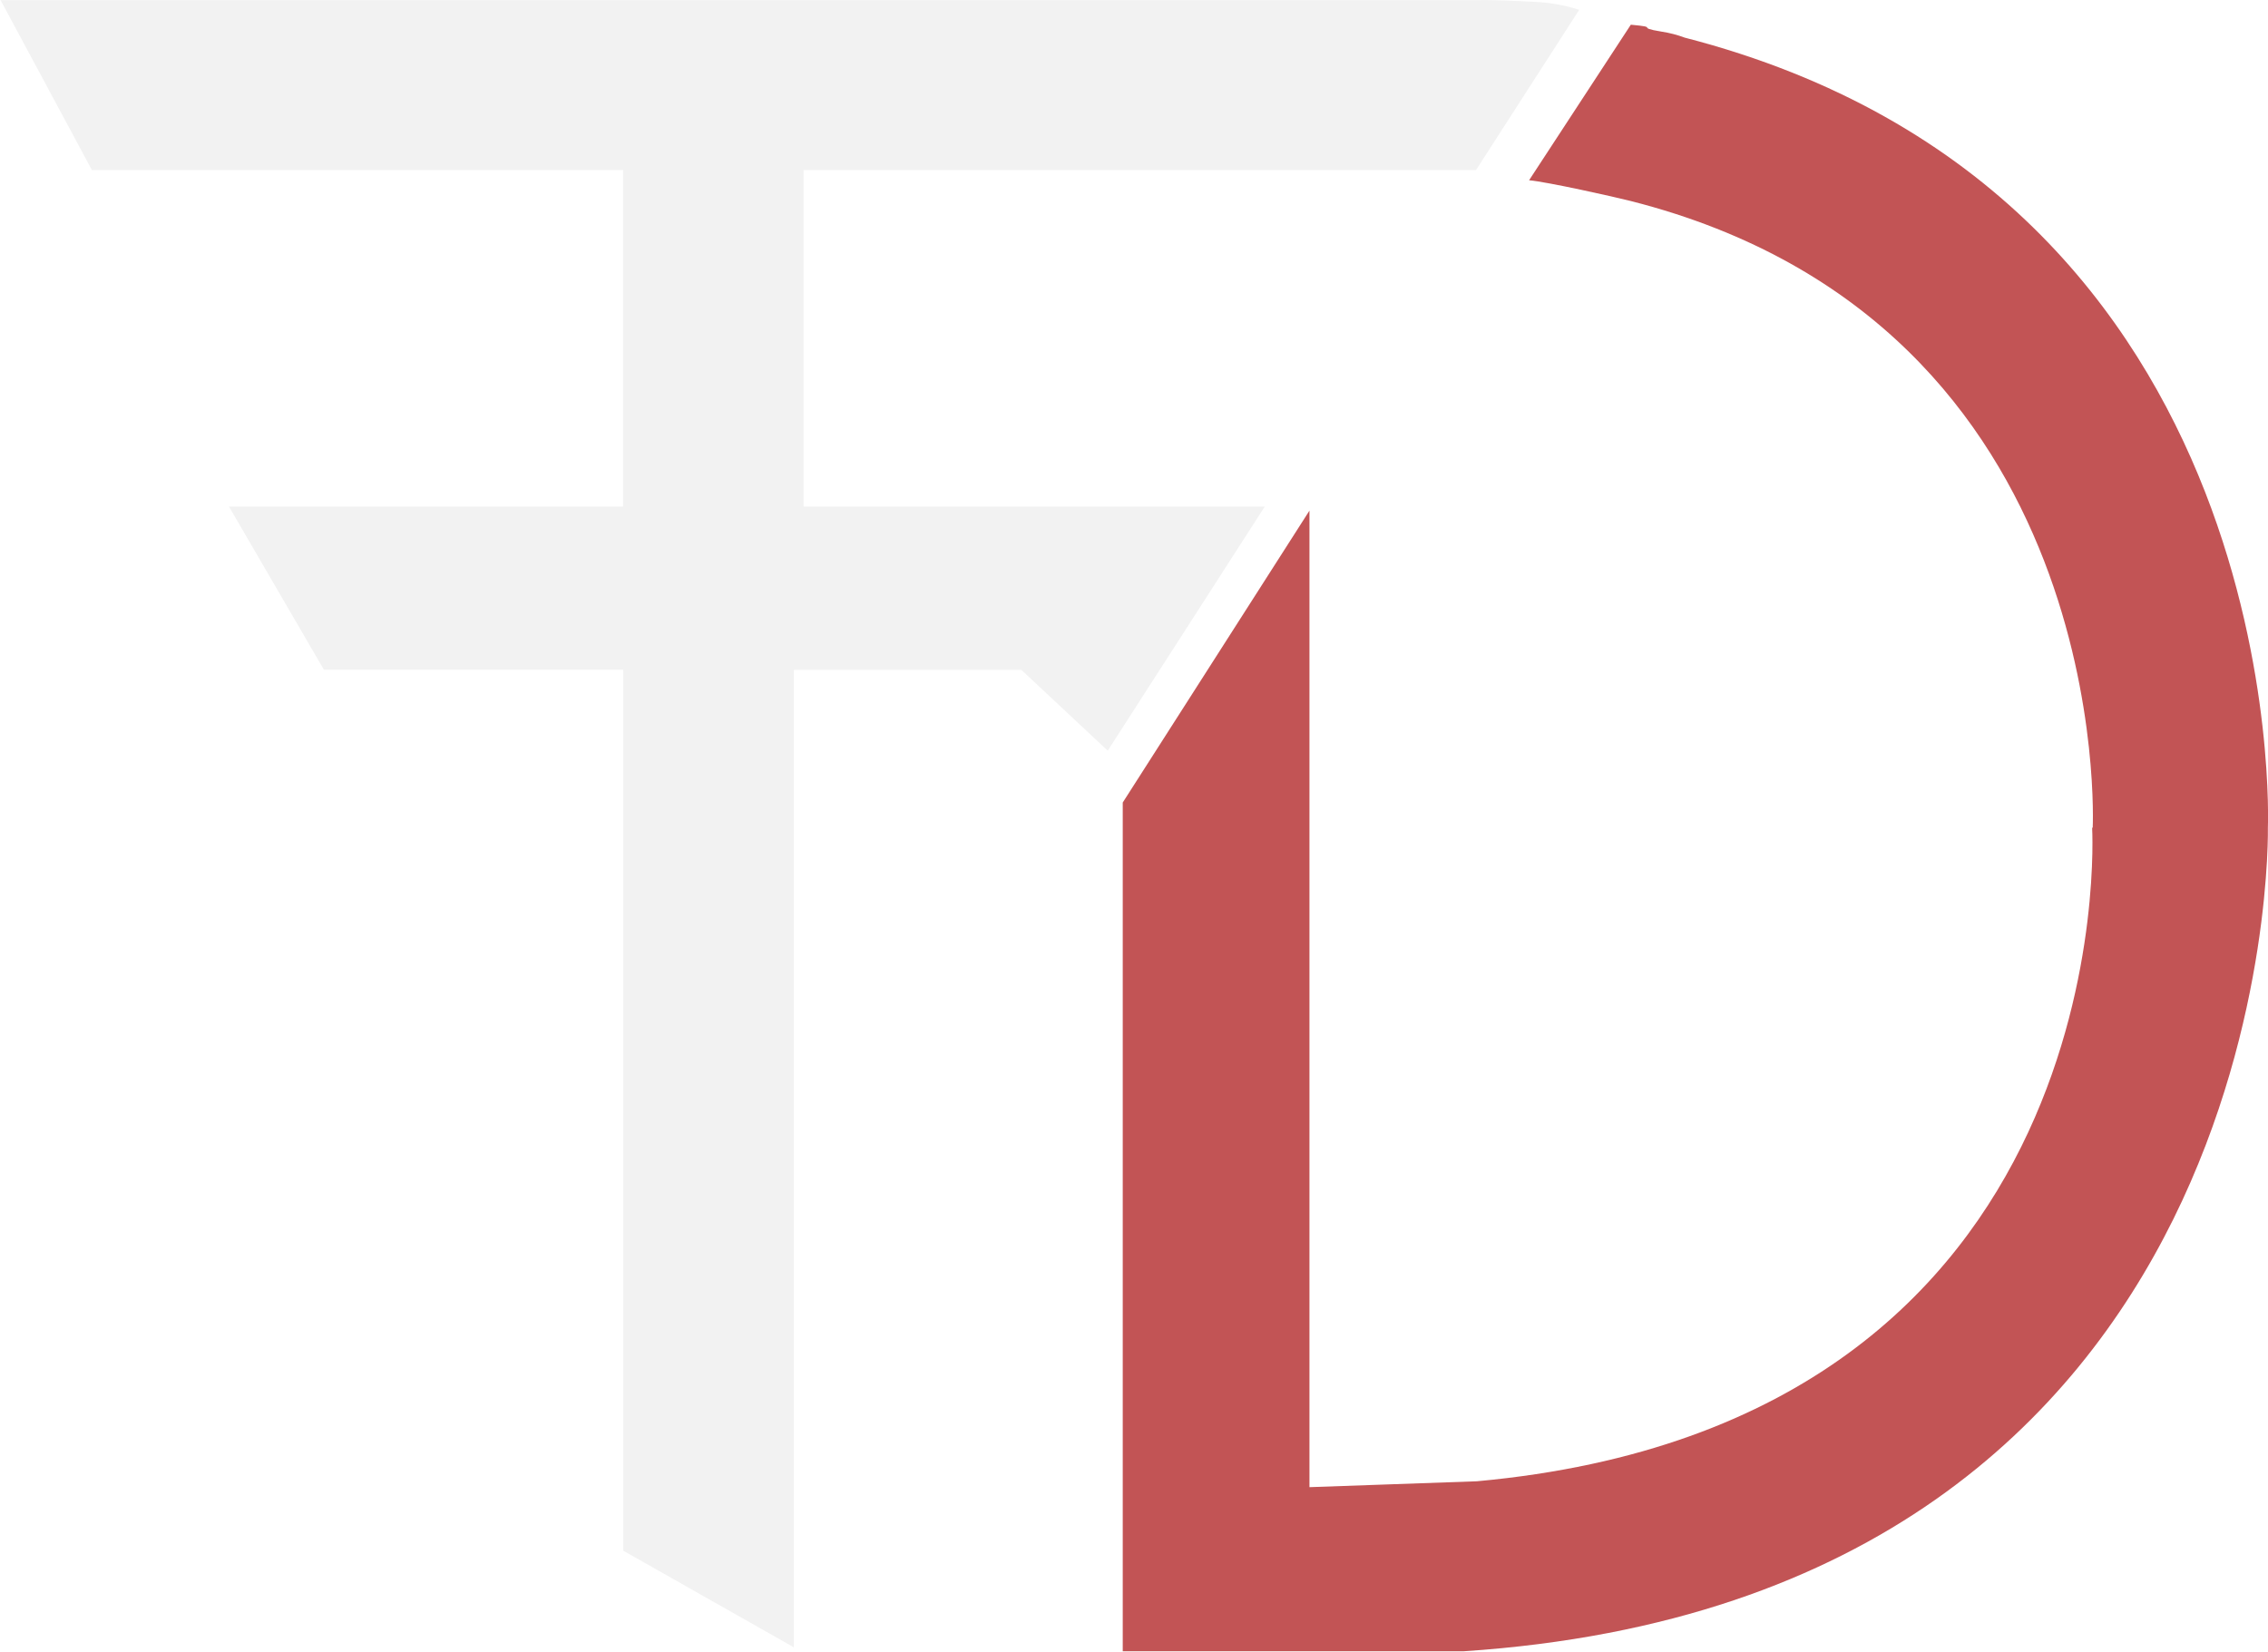
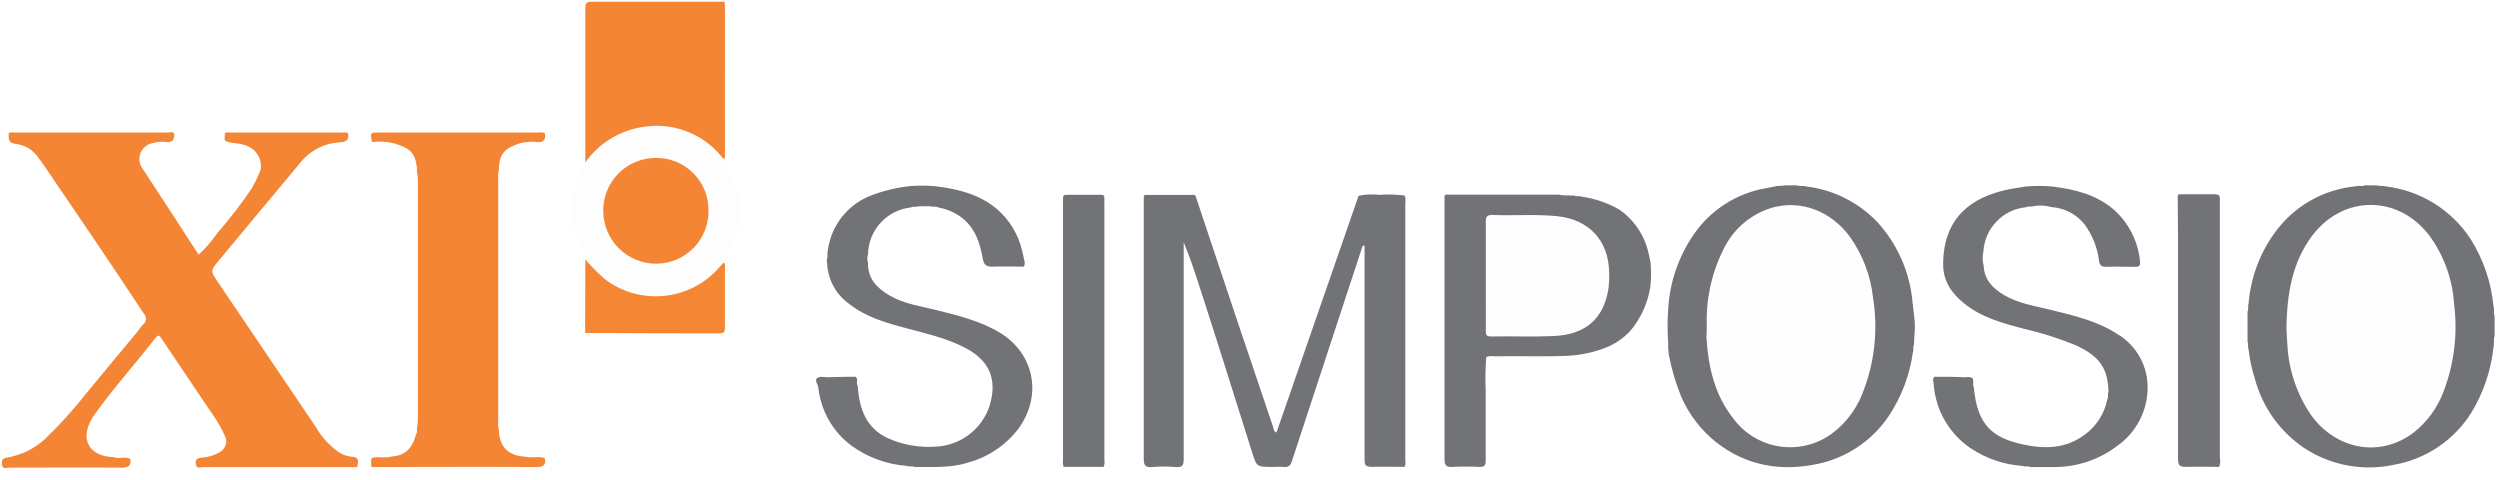
- <svg xmlns="http://www.w3.org/2000/svg" viewBox="0 0 196.41 143">
-   <defs>
-     <style>.a{fill:#c25455;}.b{fill:#f2f2f2;}</style>
-   </defs>
-   <path class="a" d="M212.13,123.18s3,51.46-53.28,56.6l-14.5.51V95.72L128.18,121V194.5h29.55c71-4.71,69.62-71.32,69.62-71.32s2.3-54.81-50.5-68.42a10.07,10.07,0,0,0-2-.52c-2.41-.39-.06-.36-2.67-.6h0l-8.81,13.47h0c1.57.14,7.36,1.43,8.81,1.8,42.09,10.69,40,54.27,40,54.27" transform="translate(-30.95 -51.5)" />
-   <path class="b" d="M31,51.51H159.15s.91-.05,4.67.15a14.67,14.67,0,0,1,3.89.69l-8.94,13.88H100.54V95.37h39.94l-13.6,21.14-7.48-7H99.7v84.65l-14.78-8.37V109.5H59L50.78,95.37H84.91V66.23h-46Z" transform="translate(-30.95 -51.5)" />
+ <svg xmlns="http://www.w3.org/2000/svg" width="501" height="96" viewBox="0 0 501 96">
+   <g fill="none">
+     <path fill="#F48534" d="M69.769 26.763C69.942 28.076 69.423 28.46 68.074 28.521 64.934 28.704 62.026 30.234 60.095 32.719 54.677 39.159 49.333 45.647 43.94 52.111 42.158 54.254 42.121 54.254 43.68 56.545 50.187 66.195 56.702 75.838 63.225 85.472 64.324 87.418 65.826 89.106 67.629 90.425 68.581 91.129 69.724 91.527 70.907 91.564 72.218 91.886 71.649 92.803 71.6 93.62L40.674 93.62C40.167 93.62 39.375 94.066 39.226 92.939 39.078 91.812 39.882 91.775 40.562 91.7 41.781 91.602 42.963 91.238 44.026 90.636 44.56 90.319 44.971 89.83 45.189 89.249 45.395 88.736 45.395 88.164 45.189 87.651 43.952 84.63 41.923 82.128 40.167 79.454 37.594 75.553 34.922 71.714 32.349 67.813 31.903 67.132 31.643 67.095 31.186 67.689 27.054 73.002 22.526 77.98 18.642 83.515 18.556 83.639 18.494 83.763 18.419 83.899 15.945 88.097 17.912 91.502 22.848 91.614 23.9 92.097 25.124 91.292 26.151 92.047 26.275 93.372 25.693 93.731 24.37 93.719 16.861 93.645 9.34 93.719 1.831 93.719 1.311 93.719.482 94.152.383 93.025.285 91.899.804 91.787 1.621 91.663 4.397 91.156 6.972 89.868 9.043 87.948 12.073 85.036 14.892 81.912 17.479 78.599 20.856 74.488 24.271 70.414 27.66 66.327 27.945 65.891 28.264 65.477 28.613 65.089 28.976 64.847 29.211 64.454 29.252 64.019 29.292 63.584 29.135 63.153 28.823 62.848 23.133 54.245 17.401 45.73 11.628 37.301 10.317 35.369 9.043 33.388 7.633 31.531 6.631 30.068 5.058 29.097 3.303 28.856 1.583 28.732 1.732 27.803 1.757 26.714 2.152 26.416 2.61 26.553 2.994 26.553L33.598 26.553C34.043 26.553 34.588 26.28 34.934 26.825 34.934 28.063 34.55 28.645 33.19 28.447 32.359 28.354 31.518 28.425 30.716 28.658 29.558 28.823 28.58 29.599 28.154 30.689 27.729 31.779 27.923 33.014 28.662 33.921 32.373 39.604 36.084 45.264 39.795 51.022 41.202 49.759 42.448 48.328 43.507 46.762 46.041 43.869 48.388 40.816 50.533 37.623 51.138 36.523 51.683 35.39 52.166 34.23 52.347 33.578 52.347 32.889 52.166 32.236 51.485 29.946 49.778 29.029 47.589 28.757 46.919 28.687 46.255 28.579 45.597 28.435 44.558 28.187 45.238 27.296 45.016 26.726 45.262 26.558 45.565 26.495 45.857 26.553L68.816 26.553C69.225 26.553 69.546 26.466 69.769 26.763zM83.673 85.249C83.673 84.605 83.747 84.011 83.747 83.329L83.747 36.781C83.747 36.187 83.747 35.543 83.673 35.01 83.438 34.404 83.673 33.772 83.463 33.14 83.141 30.329 81.607 29.512 79.047 28.757 77.586 28.376 76.066 28.279 74.569 28.472 74.16 26.602 74.185 26.553 75.905 26.553L107.956 26.553C108.375 26.477 108.808 26.533 109.193 26.714 109.441 28.15 108.847 28.633 107.424 28.46 106.057 28.314 104.674 28.497 103.392 28.992 100.732 29.995 99.953 31.345 99.965 34.329 99.815 34.75 99.773 35.201 99.841 35.642L99.841 84.593C99.771 85.033 99.813 85.485 99.965 85.905 99.965 89.422 101.796 91.366 105.235 91.502 106.472 91.886 107.907 91.329 109.193 91.812 109.453 93.211 108.921 93.595 107.474 93.595 96.464 93.521 85.455 93.595 74.445 93.595 74.235 91.626 74.235 91.626 76.14 91.626 76.904 91.715 77.678 91.673 78.428 91.502 81.137 91.279 82.56 90.016 83.376 87.069 83.76 86.5 83.376 85.831 83.673 85.249zM117.296 32.546L117.296 1.588C117.296.498 117.667.35 118.657.35L145.191.35C145.463.647 145.352 1.006 145.352 1.34L145.352 31.171C145.406 31.509 145.341 31.855 145.166 32.15 144.461 32.075 144.078 31.469 143.632 31.011 138.754 25.758 131.047 24.258 124.557 27.296 122.358 28.217 120.414 29.657 118.892 31.493 118.459 31.89 118.162 32.633 117.296 32.546z" />
+     <path fill="#FDFDFD" d="M117.296,32.546 C119.956,28.795 123.997,26.255 128.528,25.488 C134.447,24.39 140.5,26.543 144.399,31.134 C144.597,31.345 144.783,31.58 144.968,31.803 C145.352,31.803 145.278,31.456 145.278,31.233 L145.278,1.105 C145.258,0.809 145.216,0.516 145.154,0.226 C145.711,0.696 145.463,1.34 145.463,1.898 C145.463,11.457 145.537,21.005 145.463,30.565 C145.477,32.357 145.923,34.12 146.762,35.704 C149.236,40.855 148.482,45.858 145.946,50.749 C145.614,51.386 145.456,52.1 145.488,52.817 L145.488,65.882 C145.488,66.748 145.253,67.12 144.313,67.12 L118.199,67.12 C117.853,67.12 117.494,67.12 117.271,66.798 C117.963,66.398 118.774,66.258 119.56,66.402 L142.544,66.402 C144.733,66.402 144.746,66.402 144.746,64.148 L144.746,53.771 C142.823,55.839 140.494,57.487 137.905,58.613 C130.917,61.423 122.916,59.39 118.112,53.585 C117.8,53.078 117.527,52.548 117.296,52 C117.655,51.331 116.987,51.059 116.789,50.601 C115.573,48.129 114.838,45.447 114.624,42.7 C114.618,39.638 115.357,36.621 116.776,33.908 C117.063,33.506 117.241,33.037 117.296,32.546 L117.296,32.546 Z" />
+     <path fill="#F48534" d="M141.987,42.168 C142.033,44.961 140.966,47.658 139.02,49.662 C137.075,51.665 134.412,52.809 131.621,52.842 C128.799,52.882 126.078,51.791 124.063,49.811 C122.049,47.832 120.909,45.129 120.896,42.304 C120.856,39.478 121.955,36.756 123.945,34.751 C125.936,32.747 128.649,31.631 131.472,31.654 C134.268,31.624 136.958,32.722 138.936,34.7 C140.914,36.678 142.014,39.369 141.987,42.168 L141.987,42.168 Z" />
+     <path fill="#F48634" d="M117.296,52 C118.537,53.466 119.898,54.824 121.366,56.062 C128.445,61.307 138.362,60.229 144.152,53.585 L145.018,52.619 C145.438,52.916 145.278,53.3 145.278,53.61 L145.278,65.634 C145.278,66.402 145.166,66.798 144.239,66.798 C135.245,66.798 126.252,66.798 117.259,66.724 L117.296,52 Z" />
+     <path fill="#727377" d="M239.577 39.208C242.381 47.604 245.185 56.004 247.989 64.408 250.339 71.409 252.706 78.417 255.089 85.435 255.238 85.856 255.176 86.45 255.807 86.673L272.259 39.233C273.605 38.949 274.988 38.886 276.354 39.047 278.061 38.919 279.777 38.964 281.475 39.183L281.475 39.183C281.669 39.641 281.721 40.145 281.624 40.632L281.624 92.121C281.624 92.604 281.785 93.112 281.451 93.558 279.273 93.558 277.096 93.496 274.919 93.558 273.682 93.558 273.459 93.224 273.459 92.072L273.459 56.161 273.459 49.152C272.903 49.263 272.927 49.697 272.816 50.043 268.173 64.136 263.542 78.232 258.924 92.332 258.603 93.298 258.207 93.707 257.192 93.57 256.451 93.524 255.707 93.524 254.966 93.57 251.873 93.57 251.848 93.57 250.945 90.722 249.028 84.692 247.148 78.661 245.243 72.63 243.593 67.388 241.915 62.15 240.208 56.916 239.305 54.13 238.389 51.344 237.214 48.57L237.214 50.068 237.214 91.961C237.214 93.199 236.967 93.719 235.606 93.595 234.03 93.457 232.444 93.457 230.868 93.595 229.421 93.731 229.198 93.137 229.211 91.849L229.211 41.078 229.211 39.295C229.409 38.973 229.73 39.06 230.002 39.06L238.872 39.06C239.117 39.011 239.372 39.064 239.577 39.208L239.577 39.208zM473.921 37.14L476.395 37.14C476.89 37.388 477.459 37.14 477.966 37.338 484.997 38.135 491.304 42.037 495.161 47.975 497.713 52.065 499.272 56.696 499.713 61.498 499.936 62.105 499.652 62.736 499.924 63.368L499.924 67.343C499.615 68.036 499.924 68.804 499.701 69.497 499.223 74.14 497.723 78.618 495.31 82.611 491.836 88.213 486.129 92.054 479.636 93.162 473.526 94.456 467.153 93.276 461.91 89.88 456.96 86.596 453.386 81.608 451.865 75.862 451.252 73.979 450.837 72.037 450.628 70.067 450.405 69.559 450.628 68.99 450.405 68.482L450.405 62.427C450.677 61.944 450.405 61.374 450.615 60.879 451.008 55.815 452.775 50.956 455.724 46.824 459.53 41.417 465.511 37.95 472.09 37.338 472.659 37.14 473.327 37.413 473.921 37.14zM383.333 70.661C382.696 75.199 381.052 79.536 378.521 83.354 375.217 88.272 370.134 91.713 364.345 92.951 356.922 94.549 349.921 93.36 343.884 88.592 340.849 86.171 338.453 83.042 336.907 79.478 335.804 76.765 334.975 73.948 334.433 71.07 334.317 70.25 334.271 69.421 334.297 68.593 334.143 66.425 334.143 64.248 334.297 62.08 334.575 56.674 336.348 51.452 339.418 46.997 342.783 42.082 347.989 38.737 353.854 37.722L355.735 37.363C356.341 37.115 356.972 37.363 357.603 37.14L360.077 37.14C360.671 37.425 361.314 37.14 361.932 37.363 367.342 38.005 372.363 40.498 376.146 44.421 380.264 48.892 382.775 54.609 383.284 60.668 383.395 61.646 383.519 62.612 383.63 63.591 383.78 64.866 383.78 66.154 383.63 67.429L383.556 69.163C383.271 69.609 383.568 70.179 383.333 70.661zM187.621 37.338C192.001 37.896 196.182 38.911 199.707 41.821 202.274 44.006 204.073 46.958 204.841 50.242 204.989 50.811 205.088 51.393 205.212 51.963 205.401 52.436 205.401 52.964 205.212 53.436 203.084 53.436 200.957 53.362 198.829 53.436 197.592 53.436 197.147 53.028 196.924 51.752 196.33 48.31 195.18 45.103 191.976 43.084 190.753 42.326 189.397 41.809 187.98 41.561 187.51 41.264 186.941 41.561 186.459 41.338L184.059 41.338C183.576 41.573 183.02 41.264 182.55 41.573 177.711 42.087 174.019 46.139 173.952 51.009 173.762 51.546 173.762 52.132 173.952 52.669 173.866 55.913 175.832 57.808 178.368 59.269 181.176 60.891 184.368 61.325 187.448 62.092 191.914 63.194 196.38 64.272 200.4 66.686 206.771 70.5 209.195 78.649 204.21 85.757 201.662 89.172 198.035 91.625 193.918 92.716 190.417 93.843 186.842 93.533 183.267 93.583 182.772 93.323 182.203 93.583 181.708 93.36 177.755 93.071 173.958 91.695 170.736 89.385 166.921 86.593 164.467 82.314 163.982 77.608 163.907 76.989 163.215 76.308 163.722 75.813 164.229 75.318 165.219 75.615 165.986 75.59 167.804 75.528 169.623 75.528 171.453 75.491 172.097 75.974 171.453 76.729 171.886 77.311 172.183 81.806 173.519 85.794 177.923 87.812 180.989 89.181 184.349 89.76 187.696 89.496 192.604 89.214 196.833 85.936 198.334 81.249 199.856 76.172 198.433 72.395 193.596 69.795 189.885 67.826 185.902 66.922 181.919 65.857 177.935 64.792 173.655 63.653 170.179 60.904 167.885 59.295 166.341 56.824 165.899 54.056 165.689 53.548 165.899 52.978 165.689 52.483L165.689 52C165.973 51.406 165.689 50.762 165.911 50.13 166.576 45.082 169.997 40.826 174.781 39.097 177.293 38.14 179.923 37.528 182.599 37.276 184.272 37.152 185.952 37.172 187.621 37.338L187.621 37.338zM397.522 53.238C397.633 56.012 399.316 57.746 401.493 59.058 404.437 60.842 407.826 61.312 411.105 62.129 415.669 63.256 420.271 64.321 424.291 66.922 428.214 69.233 430.551 73.514 430.378 78.067 430.244 82.582 427.988 86.769 424.291 89.36 420.732 92.071 416.393 93.557 411.921 93.595L406.886 93.595C406.391 93.323 405.822 93.595 405.328 93.372 401.61 93.124 398.022 91.903 394.924 89.831 390.604 86.908 387.867 82.159 387.502 76.952 387.502 76.457 387.143 75.912 387.712 75.503 389.716 75.503 391.733 75.503 393.737 75.602 394.256 75.602 394.813 75.441 395.308 75.788 395.617 76.37 395.246 77.026 395.555 77.633 396.235 85.187 399.266 87.775 405.624 89.112 409.843 90.004 413.987 89.905 417.698 87.168 420.097 85.458 421.749 82.892 422.312 79.998 422.609 79.515 422.312 78.958 422.535 78.463 422.411 73.943 420.877 71.343 415.743 69.089 412.449 67.751 409.053 66.678 405.587 65.882 401.357 64.779 397.101 63.64 393.613 60.804 391.139 58.811 389.395 56.359 389.407 52.991 389.407 43.233 395.592 39.481 402.037 38.057 403.274 37.772 404.647 37.598 405.958 37.375 407.728 37.219 409.508 37.219 411.278 37.375 415.756 37.933 420.098 38.973 423.648 42.044 426.642 44.729 428.507 48.451 428.868 52.458 428.967 53.238 428.658 53.486 427.879 53.474 425.899 53.474 423.92 53.399 421.953 53.474 421.001 53.474 420.716 52.966 420.642 52.235 420.315 49.631 419.337 47.152 417.797 45.028 416.19 42.975 413.79 41.698 411.191 41.511 410.013 41.179 408.776 41.107 407.567 41.301 407.084 41.536 406.515 41.227 406.045 41.524 401.384 41.957 397.74 45.737 397.472 50.415 397.262 51.346 397.279 52.315 397.522 53.238zM312.909 39.121L315.494 39.196C315.989 39.456 316.558 39.196 317.065 39.419 319.676 39.807 322.193 40.676 324.487 41.982 327.508 44.069 329.618 47.231 330.388 50.824 330.536 51.393 330.635 51.975 330.759 52.545 330.912 54.118 330.912 55.702 330.759 57.275 330.292 60.531 328.945 63.597 326.862 66.142 325.427 67.751 323.623 68.988 321.605 69.745 319.193 70.663 316.649 71.19 314.071 71.305 309.197 71.516 304.311 71.305 299.437 71.404 298.902 71.306 298.35 71.357 297.841 71.553 297.674 73.77 297.637 75.994 297.73 78.215L297.73 92.332C297.73 93.323 297.446 93.57 296.493 93.57 294.663 93.476 292.83 93.476 291.001 93.57 289.764 93.657 289.479 93.174 289.479 91.985L289.479 44.013 289.479 39.258C289.702 38.861 290.098 39.01 290.407 39.01L312.228 39.01C312.46 39.005 312.691 39.042 312.909 39.121L312.909 39.121zM444.715 93.558C442.488 93.558 440.261 93.496 438.035 93.558 436.798 93.558 436.476 93.236 436.476 91.998L436.476 55.306C436.476 49.957 436.476 44.62 436.414 39.208 436.526 38.911 436.785 38.936 437.033 38.936L443.849 38.936C444.628 38.936 444.888 39.183 444.863 39.964L444.863 45.152 444.863 91.886C444.991 92.445 444.939 93.03 444.715 93.558zM221.17 93.558L213.154 93.558C213 93.087 212.957 92.587 213.03 92.097L213.03 40.744C213.03 38.824 212.832 39.047 214.811 39.035L219.549 39.035C221.516 39.035 221.318 38.824 221.318 40.756L221.318 84.989 221.318 92.109C221.404 92.596 221.353 93.098 221.17 93.558z" />
+     <path fill="#FEFEFE" d="M458.199 65.621C458.335 58.885 459.324 52.582 463.394 47.195 469.579 39.06 480.49 39.022 486.749 47.084 489.714 51.081 491.462 55.849 491.784 60.817 492.571 66.88 491.813 73.044 489.582 78.735 488.368 81.856 486.344 84.596 483.719 86.673 477.076 91.738 468.243 90.227 463.134 83.181 460.335 79.08 458.702 74.295 458.409 69.336 458.285 68.036 458.273 66.736 458.199 65.621zM342.041 65.337C341.849 60.075 342.971 54.848 345.307 50.13 347.223 45.991 350.83 42.881 355.203 41.598 360.992 40.025 366.918 42.292 370.715 47.443 373.28 51.044 374.877 55.244 375.354 59.64 376.421 66.224 375.646 72.975 373.115 79.144 371.855 82.235 369.771 84.921 367.091 86.908 364.053 89.123 360.261 90.038 356.549 89.453 352.836 88.868 349.509 86.83 347.298 83.788 343.587 79.07 342.35 73.534 341.979 67.689 341.991 66.922 342.041 66.129 342.041 65.337zM297.755 55.22L297.755 44.533C297.755 43.493 297.928 43.035 299.116 43.084 303.408 43.245 307.775 42.898 312.005 43.319 318.413 43.951 322.372 48.186 322.471 54.588 322.52 55.726 322.466 56.865 322.31 57.993 321.32 63.925 317.733 67.058 311.337 67.343 307.144 67.529 302.938 67.343 298.732 67.429 297.73 67.429 297.767 66.909 297.767 66.191 297.755 62.538 297.755 58.885 297.755 55.22z" />
+   </g>
</svg>
